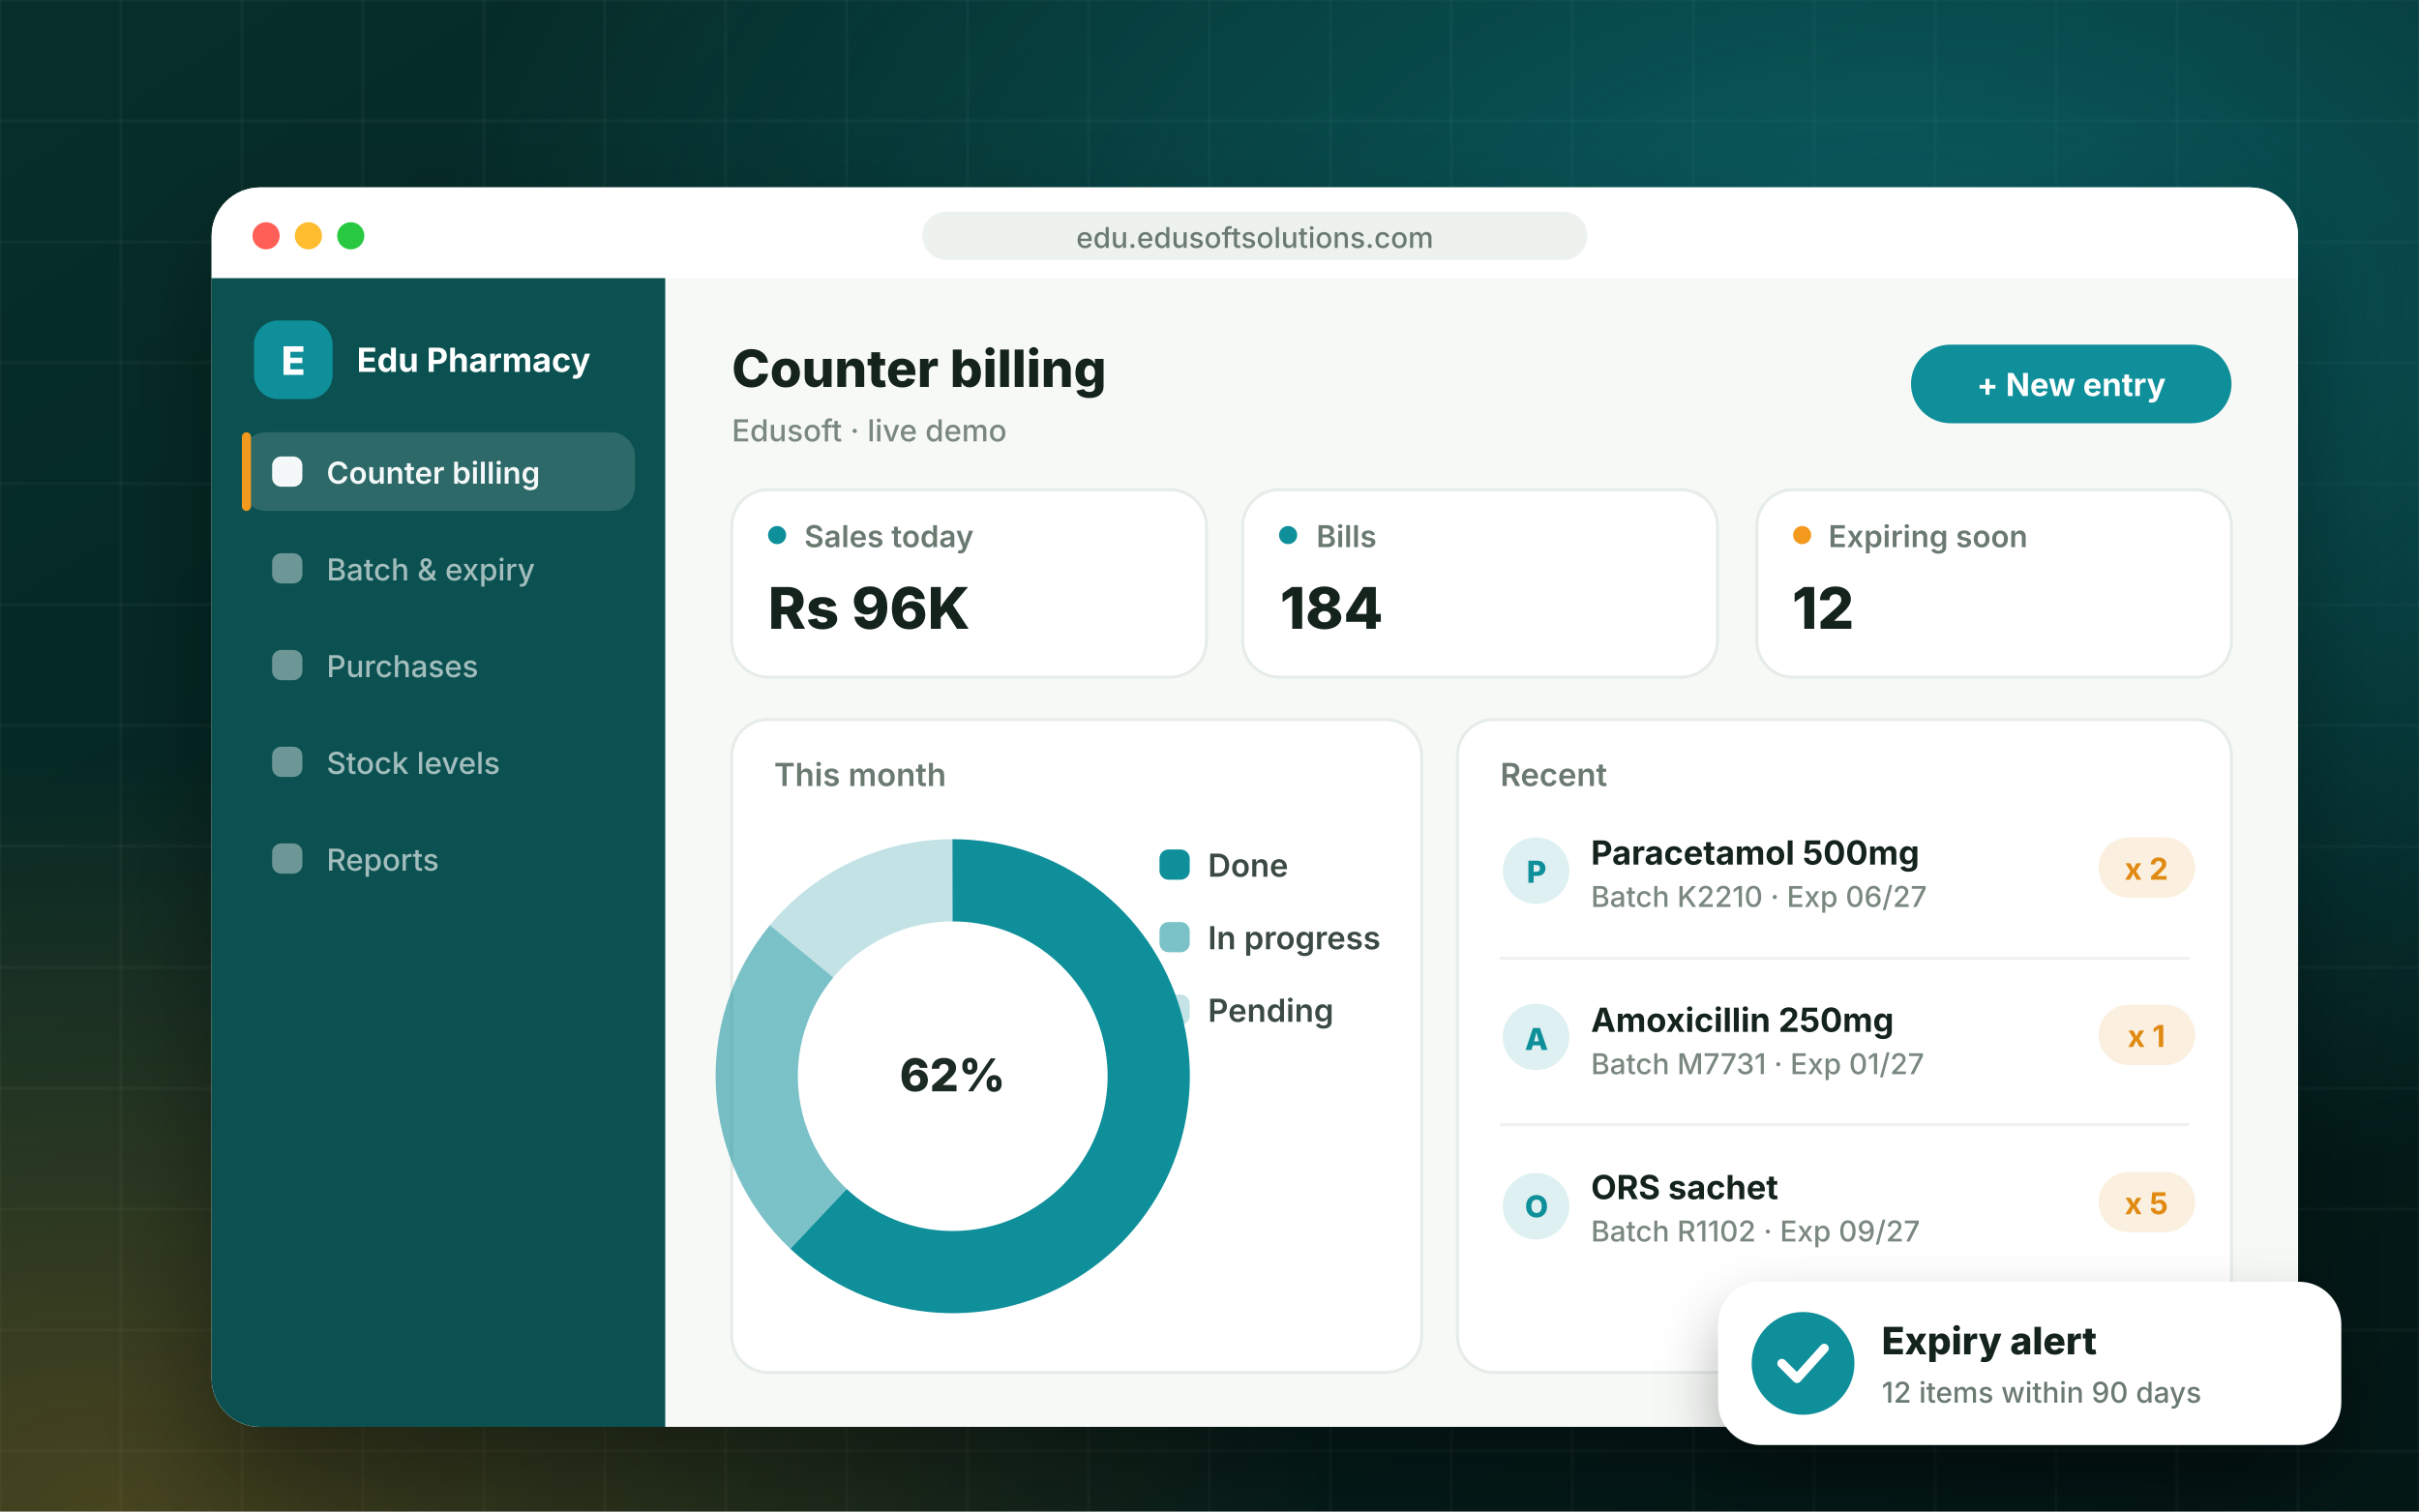
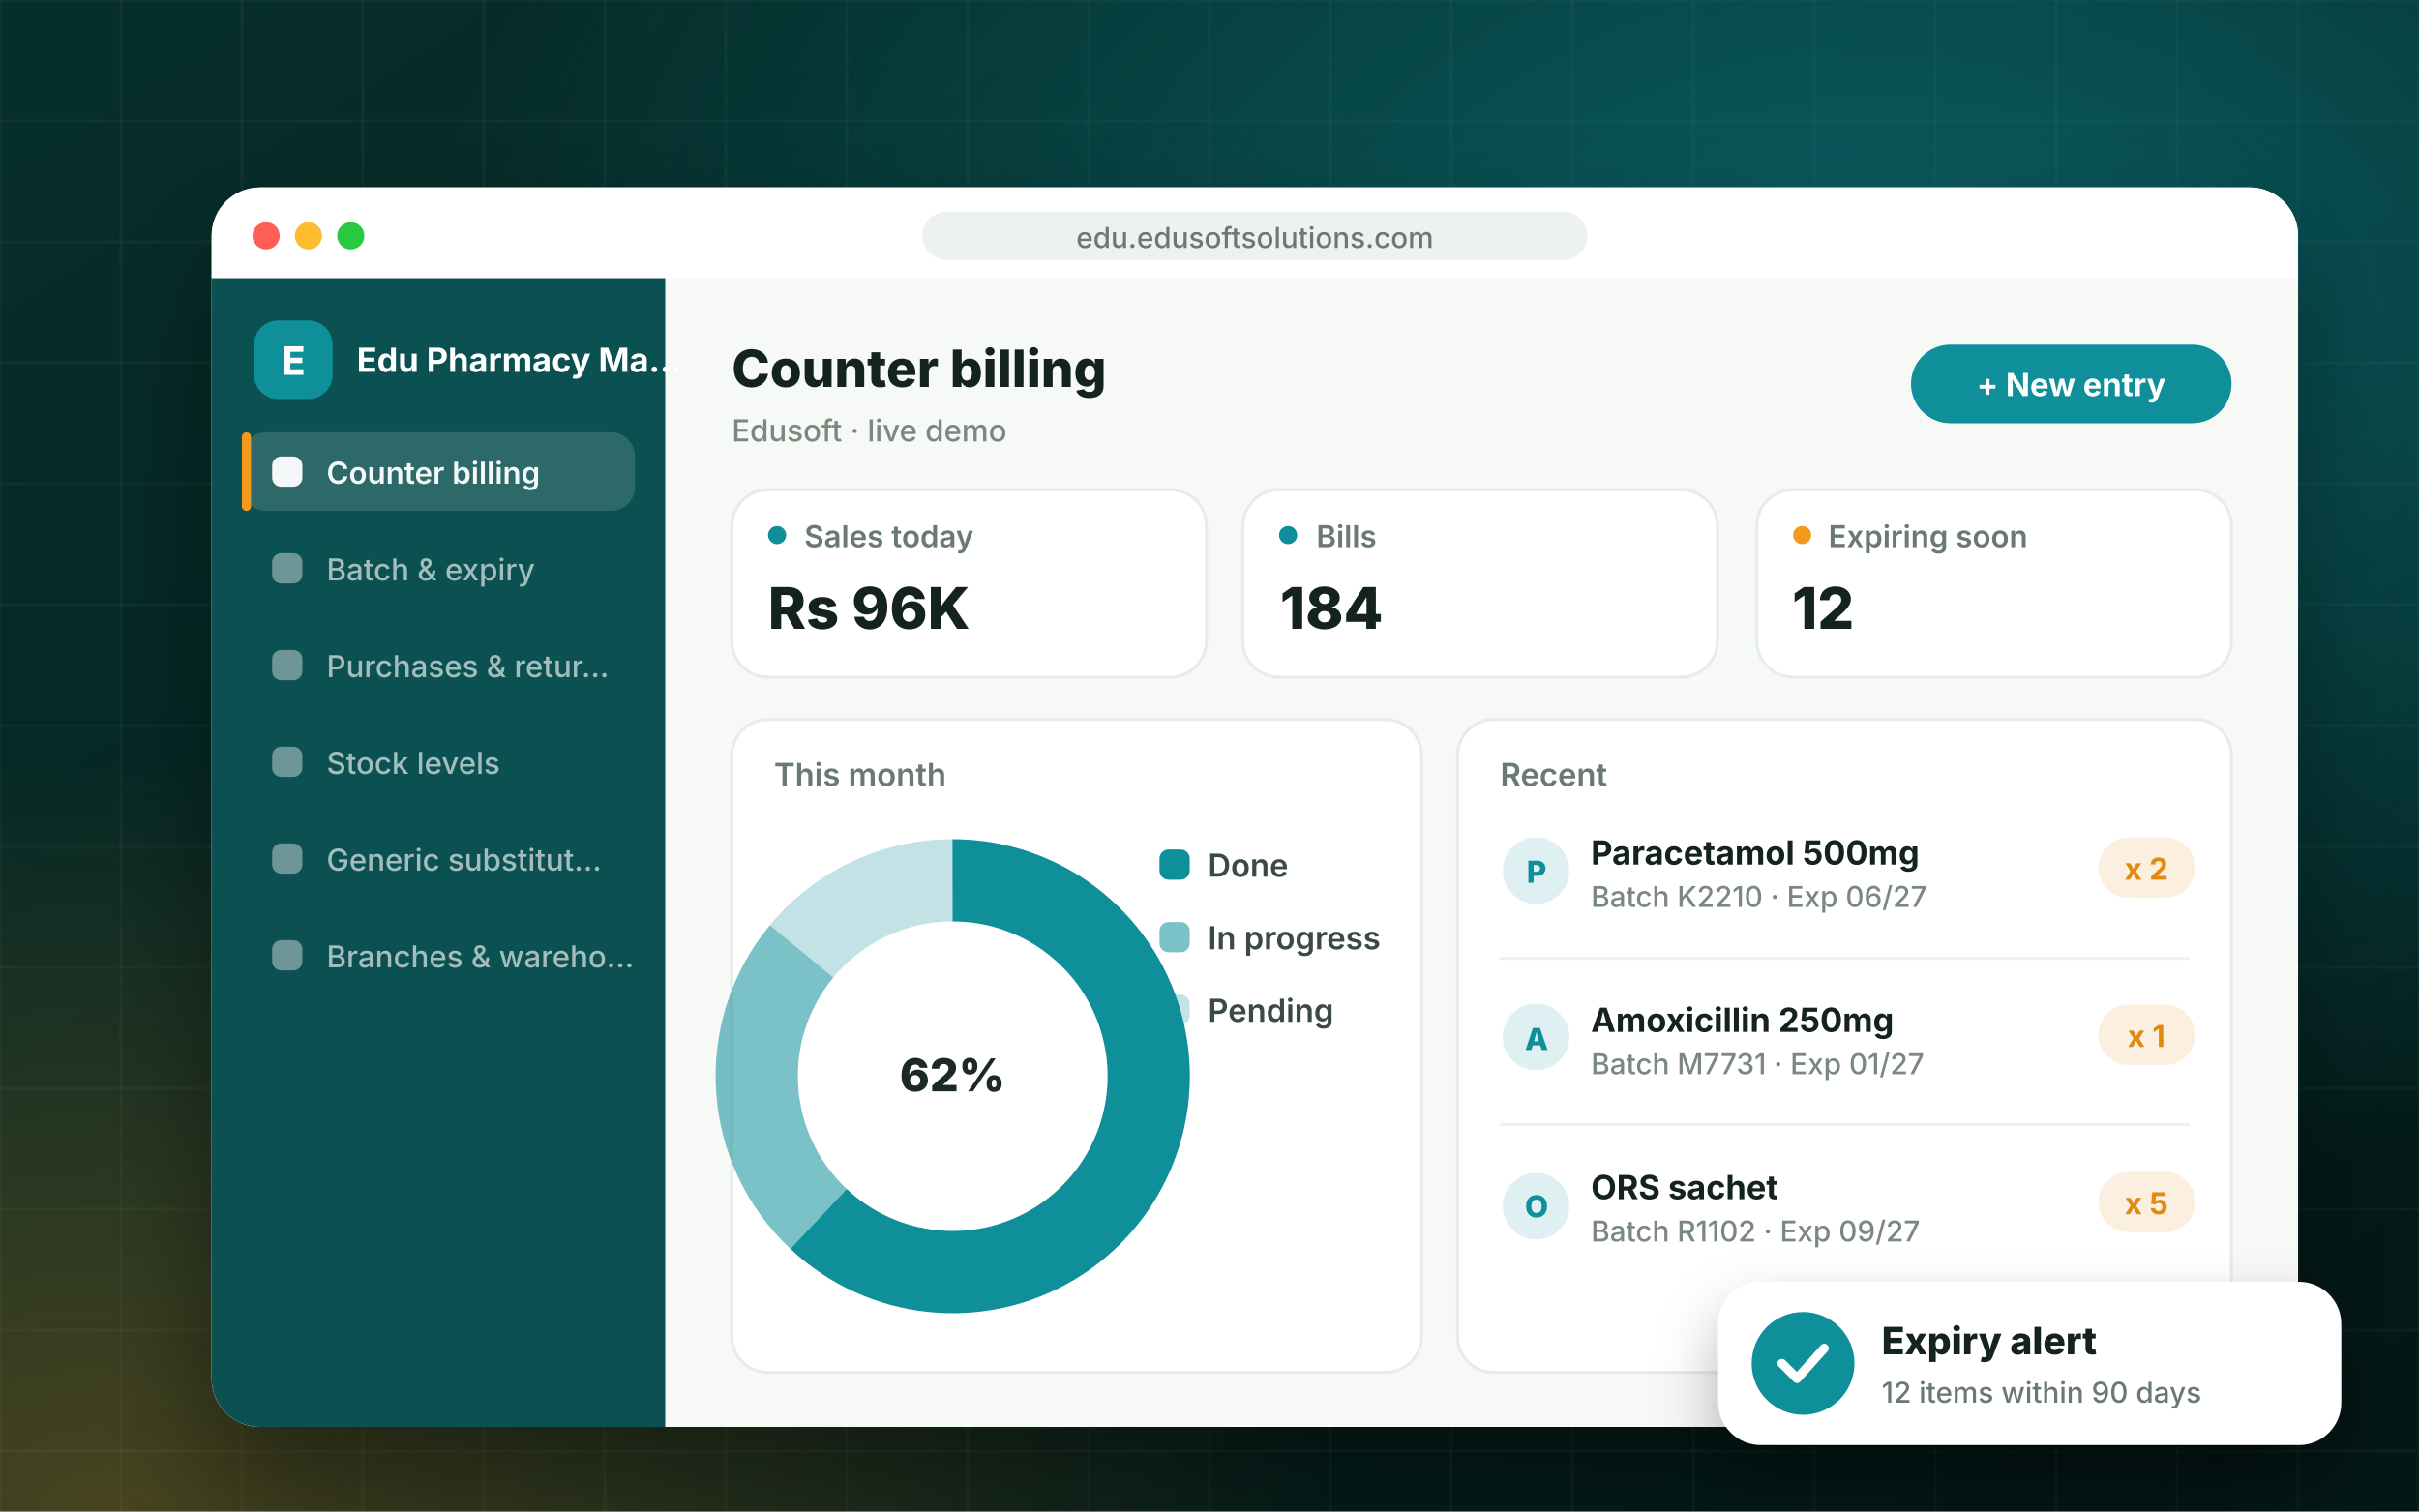
<svg xmlns="http://www.w3.org/2000/svg" viewBox="0 0 800 500" font-family="Inter, 'Segoe UI', Roboto, Arial, sans-serif">
  <defs>
    <linearGradient id="bg" x1="0" y1="0" x2="1" y2="1">
      <stop offset="0" stop-color="#062f2b" />
      <stop offset="1" stop-color="#031715" />
    </linearGradient>
    <radialGradient id="glow" cx=".78" cy=".2" r=".6">
      <stop offset="0" stop-color="#0e8f9a" stop-opacity=".55" />
      <stop offset="1" stop-color="#0e8f9a" stop-opacity="0" />
    </radialGradient>
    <radialGradient id="glow2" cx=".05" cy="1" r=".5">
      <stop offset="0" stop-color="#f39a1e" stop-opacity=".28" />
      <stop offset="1" stop-color="#f39a1e" stop-opacity="0" />
    </radialGradient>
    <linearGradient id="area" x1="0" y1="0" x2="0" y2="1">
      <stop offset="0" stop-color="#0e8f9a" stop-opacity=".28" />
      <stop offset="1" stop-color="#0e8f9a" stop-opacity="0" />
    </linearGradient>
    <filter id="sh" x="-20%" y="-20%" width="140%" height="150%">
      <feDropShadow dx="0" dy="18" stdDeviation="18" flood-color="#000" flood-opacity=".38" />
    </filter>
    <filter id="sh2" x="-30%" y="-40%" width="160%" height="200%">
      <feDropShadow dx="0" dy="10" stdDeviation="10" flood-color="#000" flood-opacity=".3" />
    </filter>
  </defs>
  <rect width="800" height="500" fill="url(#bg)" />
  <path d="M0 0 V500" stroke="#fff" stroke-opacity=".035" />
  <path d="M40 0 V500" stroke="#fff" stroke-opacity=".035" />
  <path d="M80 0 V500" stroke="#fff" stroke-opacity=".035" />
  <path d="M120 0 V500" stroke="#fff" stroke-opacity=".035" />
  <path d="M160 0 V500" stroke="#fff" stroke-opacity=".035" />
  <path d="M200 0 V500" stroke="#fff" stroke-opacity=".035" />
  <path d="M240 0 V500" stroke="#fff" stroke-opacity=".035" />
  <path d="M280 0 V500" stroke="#fff" stroke-opacity=".035" />
  <path d="M320 0 V500" stroke="#fff" stroke-opacity=".035" />
  <path d="M360 0 V500" stroke="#fff" stroke-opacity=".035" />
  <path d="M400 0 V500" stroke="#fff" stroke-opacity=".035" />
  <path d="M440 0 V500" stroke="#fff" stroke-opacity=".035" />
  <path d="M480 0 V500" stroke="#fff" stroke-opacity=".035" />
  <path d="M520 0 V500" stroke="#fff" stroke-opacity=".035" />
  <path d="M560 0 V500" stroke="#fff" stroke-opacity=".035" />
  <path d="M600 0 V500" stroke="#fff" stroke-opacity=".035" />
  <path d="M640 0 V500" stroke="#fff" stroke-opacity=".035" />
  <path d="M680 0 V500" stroke="#fff" stroke-opacity=".035" />
  <path d="M720 0 V500" stroke="#fff" stroke-opacity=".035" />
  <path d="M760 0 V500" stroke="#fff" stroke-opacity=".035" />
  <path d="M800 0 V500" stroke="#fff" stroke-opacity=".035" />
  <path d="M0 0 H800" stroke="#fff" stroke-opacity=".035" />
  <path d="M0 40 H800" stroke="#fff" stroke-opacity=".035" />
  <path d="M0 80 H800" stroke="#fff" stroke-opacity=".035" />
  <path d="M0 120 H800" stroke="#fff" stroke-opacity=".035" />
  <path d="M0 160 H800" stroke="#fff" stroke-opacity=".035" />
  <path d="M0 200 H800" stroke="#fff" stroke-opacity=".035" />
  <path d="M0 240 H800" stroke="#fff" stroke-opacity=".035" />
  <path d="M0 280 H800" stroke="#fff" stroke-opacity=".035" />
  <path d="M0 320 H800" stroke="#fff" stroke-opacity=".035" />
  <path d="M0 360 H800" stroke="#fff" stroke-opacity=".035" />
  <path d="M0 400 H800" stroke="#fff" stroke-opacity=".035" />
  <path d="M0 440 H800" stroke="#fff" stroke-opacity=".035" />
  <path d="M0 480 H800" stroke="#fff" stroke-opacity=".035" />
  <rect width="800" height="500" fill="url(#glow)" />
  <rect width="800" height="500" fill="url(#glow2)" />
  <g filter="url(#sh)">
    <rect x="70" y="62" width="690" height="410" rx="16" fill="#f7f9f7" />
  </g>
  <path d="M70 78 a16 16 0 0 1 16 -16 h658 a16 16 0 0 1 16 16 v14 h-690 z" fill="#fff" />
  <circle cx="88" cy="78" r="4.5" fill="#ff5f57" />
  <circle cx="102" cy="78" r="4.5" fill="#febc2e" />
  <circle cx="116" cy="78" r="4.5" fill="#28c840" />
  <rect x="305.0" y="70" width="220" height="16" rx="8" fill="#eef2ef" />
  <text x="415.0" y="82" font-size="9.5" font-weight="500" fill="#6b7a71" text-anchor="middle" opacity="1">edu.edusoftsolutions.com</text>
  <path d="M70 92 h150 v380 h-134 a16 16 0 0 1 -16 -16 z" fill="#0c5151" />
  <rect x="84" y="106" width="26" height="26" rx="8" fill="#0e8f9a" />
  <text x="97" y="124" font-size="13" font-weight="800" fill="#fff" text-anchor="middle" opacity="1">E</text>
-   <text x="118" y="123" font-size="11" font-weight="700" fill="#fff" text-anchor="start" opacity="1">Edu Pharmacy</text>
+   <text x="118" y="123" font-size="11" font-weight="700" fill="#fff" text-anchor="start" opacity="1">Edu Pharmacy Ma…</text>
  <rect x="80" y="143" width="130" height="26" rx="8" fill="#fff" opacity=".14" />
  <rect x="80" y="143" width="3" height="26" rx="1.5" fill="#f39a1e" />
  <rect x="90" y="151" width="10" height="10" rx="3" fill="#fff" opacity="0.95" />
  <text x="108" y="160" font-size="10" font-weight="600" fill="#fff" text-anchor="start" opacity="0.95">Counter billing</text>
  <rect x="90" y="183" width="10" height="10" rx="3" fill="#fff" opacity="0.4" />
  <text x="108" y="192" font-size="10" font-weight="500" fill="#fff" text-anchor="start" opacity="0.62">Batch &amp; expiry</text>
  <rect x="90" y="215" width="10" height="10" rx="3" fill="#fff" opacity="0.4" />
-   <text x="108" y="224" font-size="10" font-weight="500" fill="#fff" text-anchor="start" opacity="0.62">Purchases</text>
+   <text x="108" y="224" font-size="10" font-weight="500" fill="#fff" text-anchor="start" opacity="0.62">Purchases &amp; retur…</text>
  <rect x="90" y="247" width="10" height="10" rx="3" fill="#fff" opacity="0.4" />
  <text x="108" y="256" font-size="10" font-weight="500" fill="#fff" text-anchor="start" opacity="0.62">Stock levels</text>
  <rect x="90" y="279" width="10" height="10" rx="3" fill="#fff" opacity="0.4" />
-   <text x="108" y="288" font-size="10" font-weight="500" fill="#fff" text-anchor="start" opacity="0.62">Reports</text>
+   <text x="108" y="288" font-size="10" font-weight="500" fill="#fff" text-anchor="start" opacity="0.62">Generic substitut…</text>
+   <rect x="90" y="311" width="10" height="10" rx="3" fill="#fff" opacity="0.4" />
+   <text x="108" y="320" font-size="10" font-weight="500" fill="#fff" text-anchor="start" opacity="0.62">Branches &amp; wareho…</text>
  <text x="242" y="128" font-size="17" font-weight="800" fill="#14231b" text-anchor="start" opacity="1">Counter billing</text>
  <text x="242" y="146" font-size="10" font-weight="500" fill="#7a887f" text-anchor="start" opacity="1">Edusoft · live demo</text>
  <rect x="632" y="114" width="106" height="26" rx="13" fill="#0e8f9a" />
  <text x="685" y="131" font-size="10.5" font-weight="700" fill="#fff" text-anchor="middle" opacity="1">+ New entry</text>
  <rect x="242" y="162" width="157" height="62" rx="12" fill="#fff" stroke="#e6ece8" />
  <rect x="254" y="174" width="6" height="6" rx="3" fill="#0e8f9a" />
  <text x="266.0" y="181" font-size="10" font-weight="600" fill="#6b7a71" text-anchor="start" opacity="1">Sales today</text>
  <text x="254.0" y="208" font-size="19" font-weight="800" fill="#14231b" text-anchor="start" opacity="1">Rs 96K</text>
  <rect x="411" y="162" width="157" height="62" rx="12" fill="#fff" stroke="#e6ece8" />
  <rect x="423" y="174" width="6" height="6" rx="3" fill="#0e8f9a" />
  <text x="435.333" y="181" font-size="10" font-weight="600" fill="#6b7a71" text-anchor="start" opacity="1">Bills</text>
  <text x="423.333" y="208" font-size="19" font-weight="800" fill="#14231b" text-anchor="start" opacity="1">184</text>
  <rect x="581" y="162" width="157" height="62" rx="12" fill="#fff" stroke="#e6ece8" />
  <rect x="593" y="174" width="6" height="6" rx="3" fill="#f39a1e" />
  <text x="604.667" y="181" font-size="10" font-weight="600" fill="#6b7a71" text-anchor="start" opacity="1">Expiring soon</text>
  <text x="592.667" y="208" font-size="19" font-weight="800" fill="#14231b" text-anchor="start" opacity="1">12</text>
  <rect x="242" y="238" width="228.16" height="216" rx="12" fill="#fff" stroke="#e6ece8" />
  <text x="256" y="260" font-size="10.5" font-weight="600" fill="#6b7a71" text-anchor="start" opacity="1">This month</text>
  <path d="M315.0,291.2 A64.8,64.8 0 1 1 270.7,403.2" fill="none" stroke="#0e8f9a" stroke-opacity="1" stroke-width="27.2" />
  <path d="M270.7,403.2 A64.8,64.8 0 0 1 265.1,314.7" fill="none" stroke="#0e8f9a" stroke-opacity="0.55" stroke-width="27.2" />
  <path d="M265.1,314.7 A64.8,64.8 0 0 1 315.0,291.2" fill="none" stroke="#0e8f9a" stroke-opacity="0.25" stroke-width="27.2" />
  <text x="315.011" y="361.0" font-size="15" font-weight="800" fill="#1b2a22" text-anchor="middle" opacity="1">62%</text>
  <rect x="383.459" y="281" width="10" height="10" rx="3" fill="#0e8f9a" opacity="1" />
  <text x="399.459" y="290" font-size="10.5" font-weight="600" fill="#3b4a42" text-anchor="start" opacity="1">Done</text>
  <rect x="383.459" y="305" width="10" height="10" rx="3" fill="#0e8f9a" opacity="0.55" />
  <text x="399.459" y="314" font-size="10.5" font-weight="600" fill="#3b4a42" text-anchor="start" opacity="1">In progress</text>
  <rect x="383.459" y="329" width="10" height="10" rx="3" fill="#0e8f9a" opacity="0.25" />
  <text x="399.459" y="338" font-size="10.5" font-weight="600" fill="#3b4a42" text-anchor="start" opacity="1">Pending</text>
  <rect x="482" y="238" width="256" height="216" rx="12" fill="#fff" stroke="#e6ece8" />
  <text x="496.16" y="260" font-size="10.5" font-weight="600" fill="#6b7a71" text-anchor="start" opacity="1">Recent</text>
  <circle cx="508" cy="288" r="11" fill="#0e8f9a" opacity=".14" />
  <text x="508.16" y="292.0" font-size="10" font-weight="800" fill="#0e8f9a" text-anchor="middle" opacity="1">P</text>
  <text x="526.16" y="286.0" font-size="11" font-weight="700" fill="#14231b" text-anchor="start" opacity="1">Paracetamol 500mg</text>
  <text x="526.16" y="300.0" font-size="9.5" font-weight="500" fill="#7a887f" text-anchor="start" opacity="1">Batch K2210 · Exp 06/27</text>
  <rect x="694" y="277.0" width="32" height="20" rx="10" fill="#e08a12" opacity=".13" />
  <text x="709.85" y="291.0" font-size="10" font-weight="700" fill="#e08a12" text-anchor="middle" opacity="1">x 2</text>
  <path d="M496 317 H724" stroke="#eef2ef" />
  <circle cx="508" cy="343" r="11" fill="#0e8f9a" opacity=".14" />
  <text x="508.16" y="347.333" font-size="10" font-weight="800" fill="#0e8f9a" text-anchor="middle" opacity="1">A</text>
  <text x="526.16" y="341.333" font-size="11" font-weight="700" fill="#14231b" text-anchor="start" opacity="1">Amoxicillin 250mg</text>
  <text x="526.16" y="355.333" font-size="9.5" font-weight="500" fill="#7a887f" text-anchor="start" opacity="1">Batch M7731 · Exp 01/27</text>
  <rect x="694" y="332.333" width="32" height="20" rx="10" fill="#e08a12" opacity=".13" />
  <text x="709.85" y="346.333" font-size="10" font-weight="700" fill="#e08a12" text-anchor="middle" opacity="1">x 1</text>
  <path d="M496 372 H724" stroke="#eef2ef" />
  <circle cx="508" cy="399" r="11" fill="#0e8f9a" opacity=".14" />
  <text x="508.16" y="402.667" font-size="10" font-weight="800" fill="#0e8f9a" text-anchor="middle" opacity="1">O</text>
  <text x="526.16" y="396.667" font-size="11" font-weight="700" fill="#14231b" text-anchor="start" opacity="1">ORS sachet</text>
  <text x="526.16" y="410.667" font-size="9.5" font-weight="500" fill="#7a887f" text-anchor="start" opacity="1">Batch R1102 · Exp 09/27</text>
  <rect x="694" y="387.667" width="32" height="20" rx="10" fill="#e08a12" opacity=".13" />
  <text x="709.85" y="401.667" font-size="10" font-weight="700" fill="#e08a12" text-anchor="middle" opacity="1">x 5</text>
  <g filter="url(#sh2)">
    <rect x="568.3" y="424" width="206" height="54" rx="14" fill="#fff" />
  </g>
  <circle cx="596.3" cy="451" r="17" fill="#0e8f9a" />
  <path d="M589.3,451 l5,5 l9,-10" fill="none" stroke="#fff" stroke-width="3" stroke-linecap="round" stroke-linejoin="round" />
  <text x="622.3" y="448" font-size="12.5" font-weight="800" fill="#14231b" text-anchor="start" opacity="1">Expiry alert</text>
  <text x="622.3" y="464" font-size="9.5" font-weight="500" fill="#6b7a71" text-anchor="start" opacity="1">12 items within 90 days</text>
</svg>
